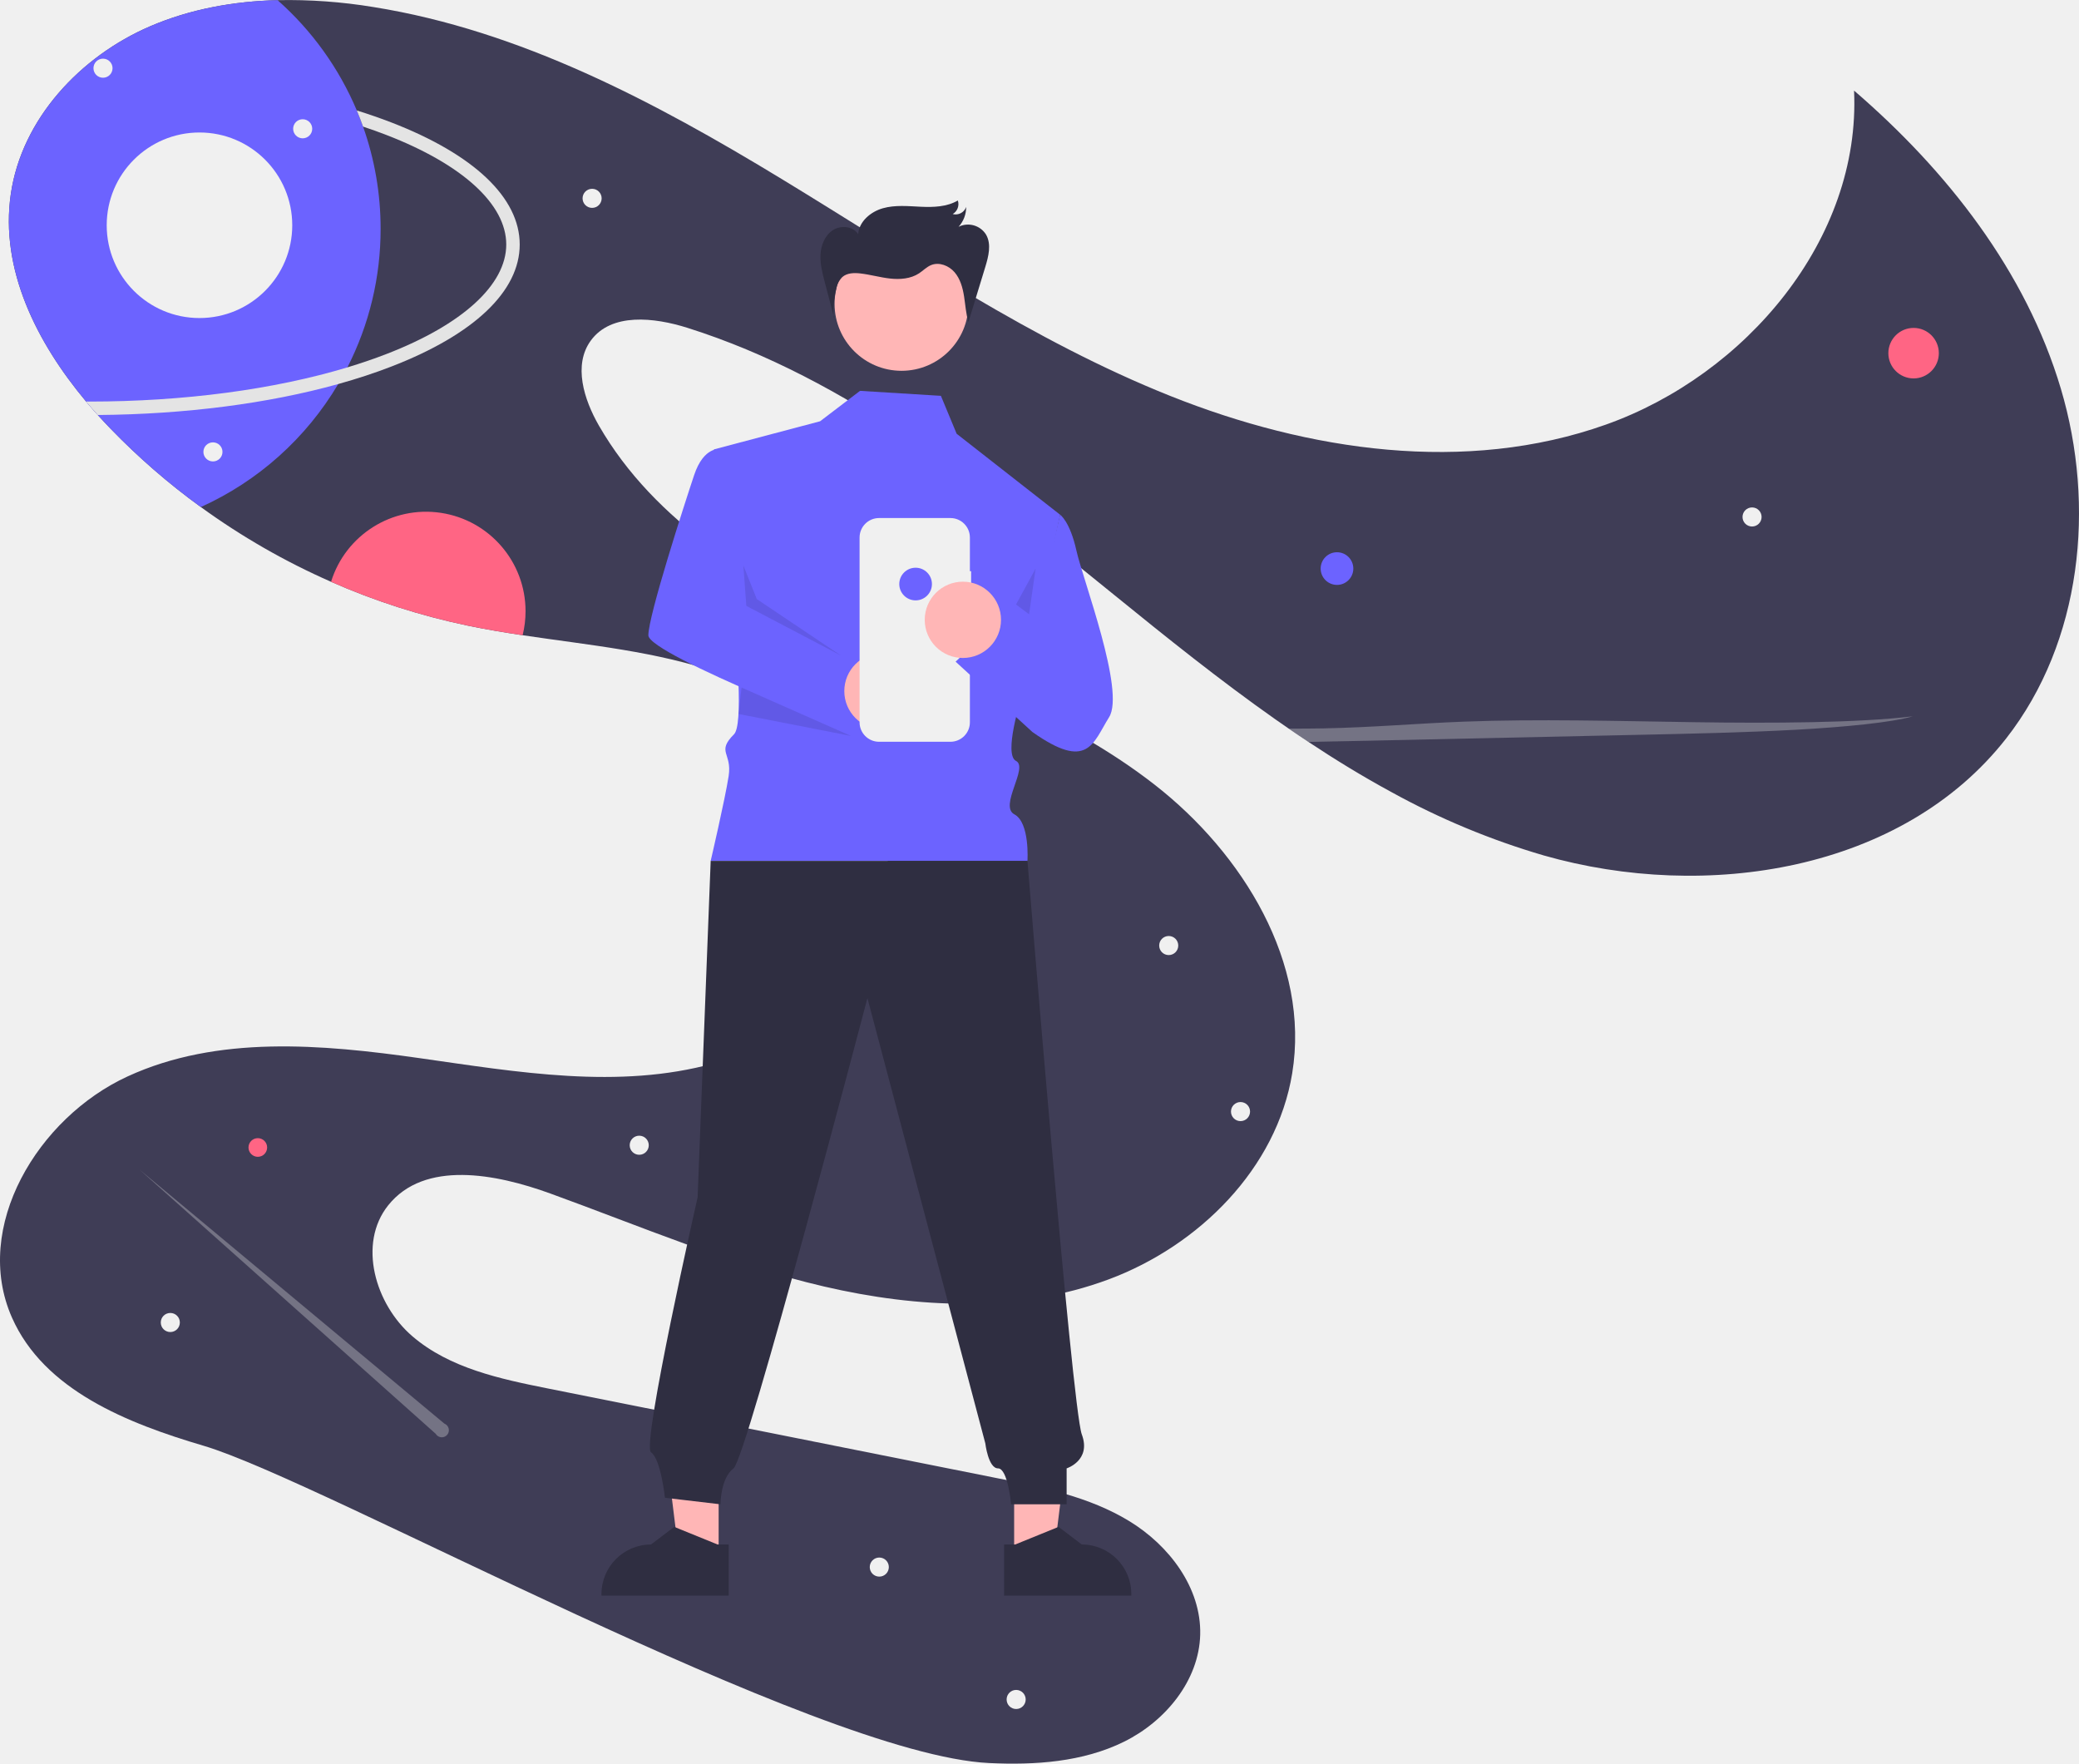
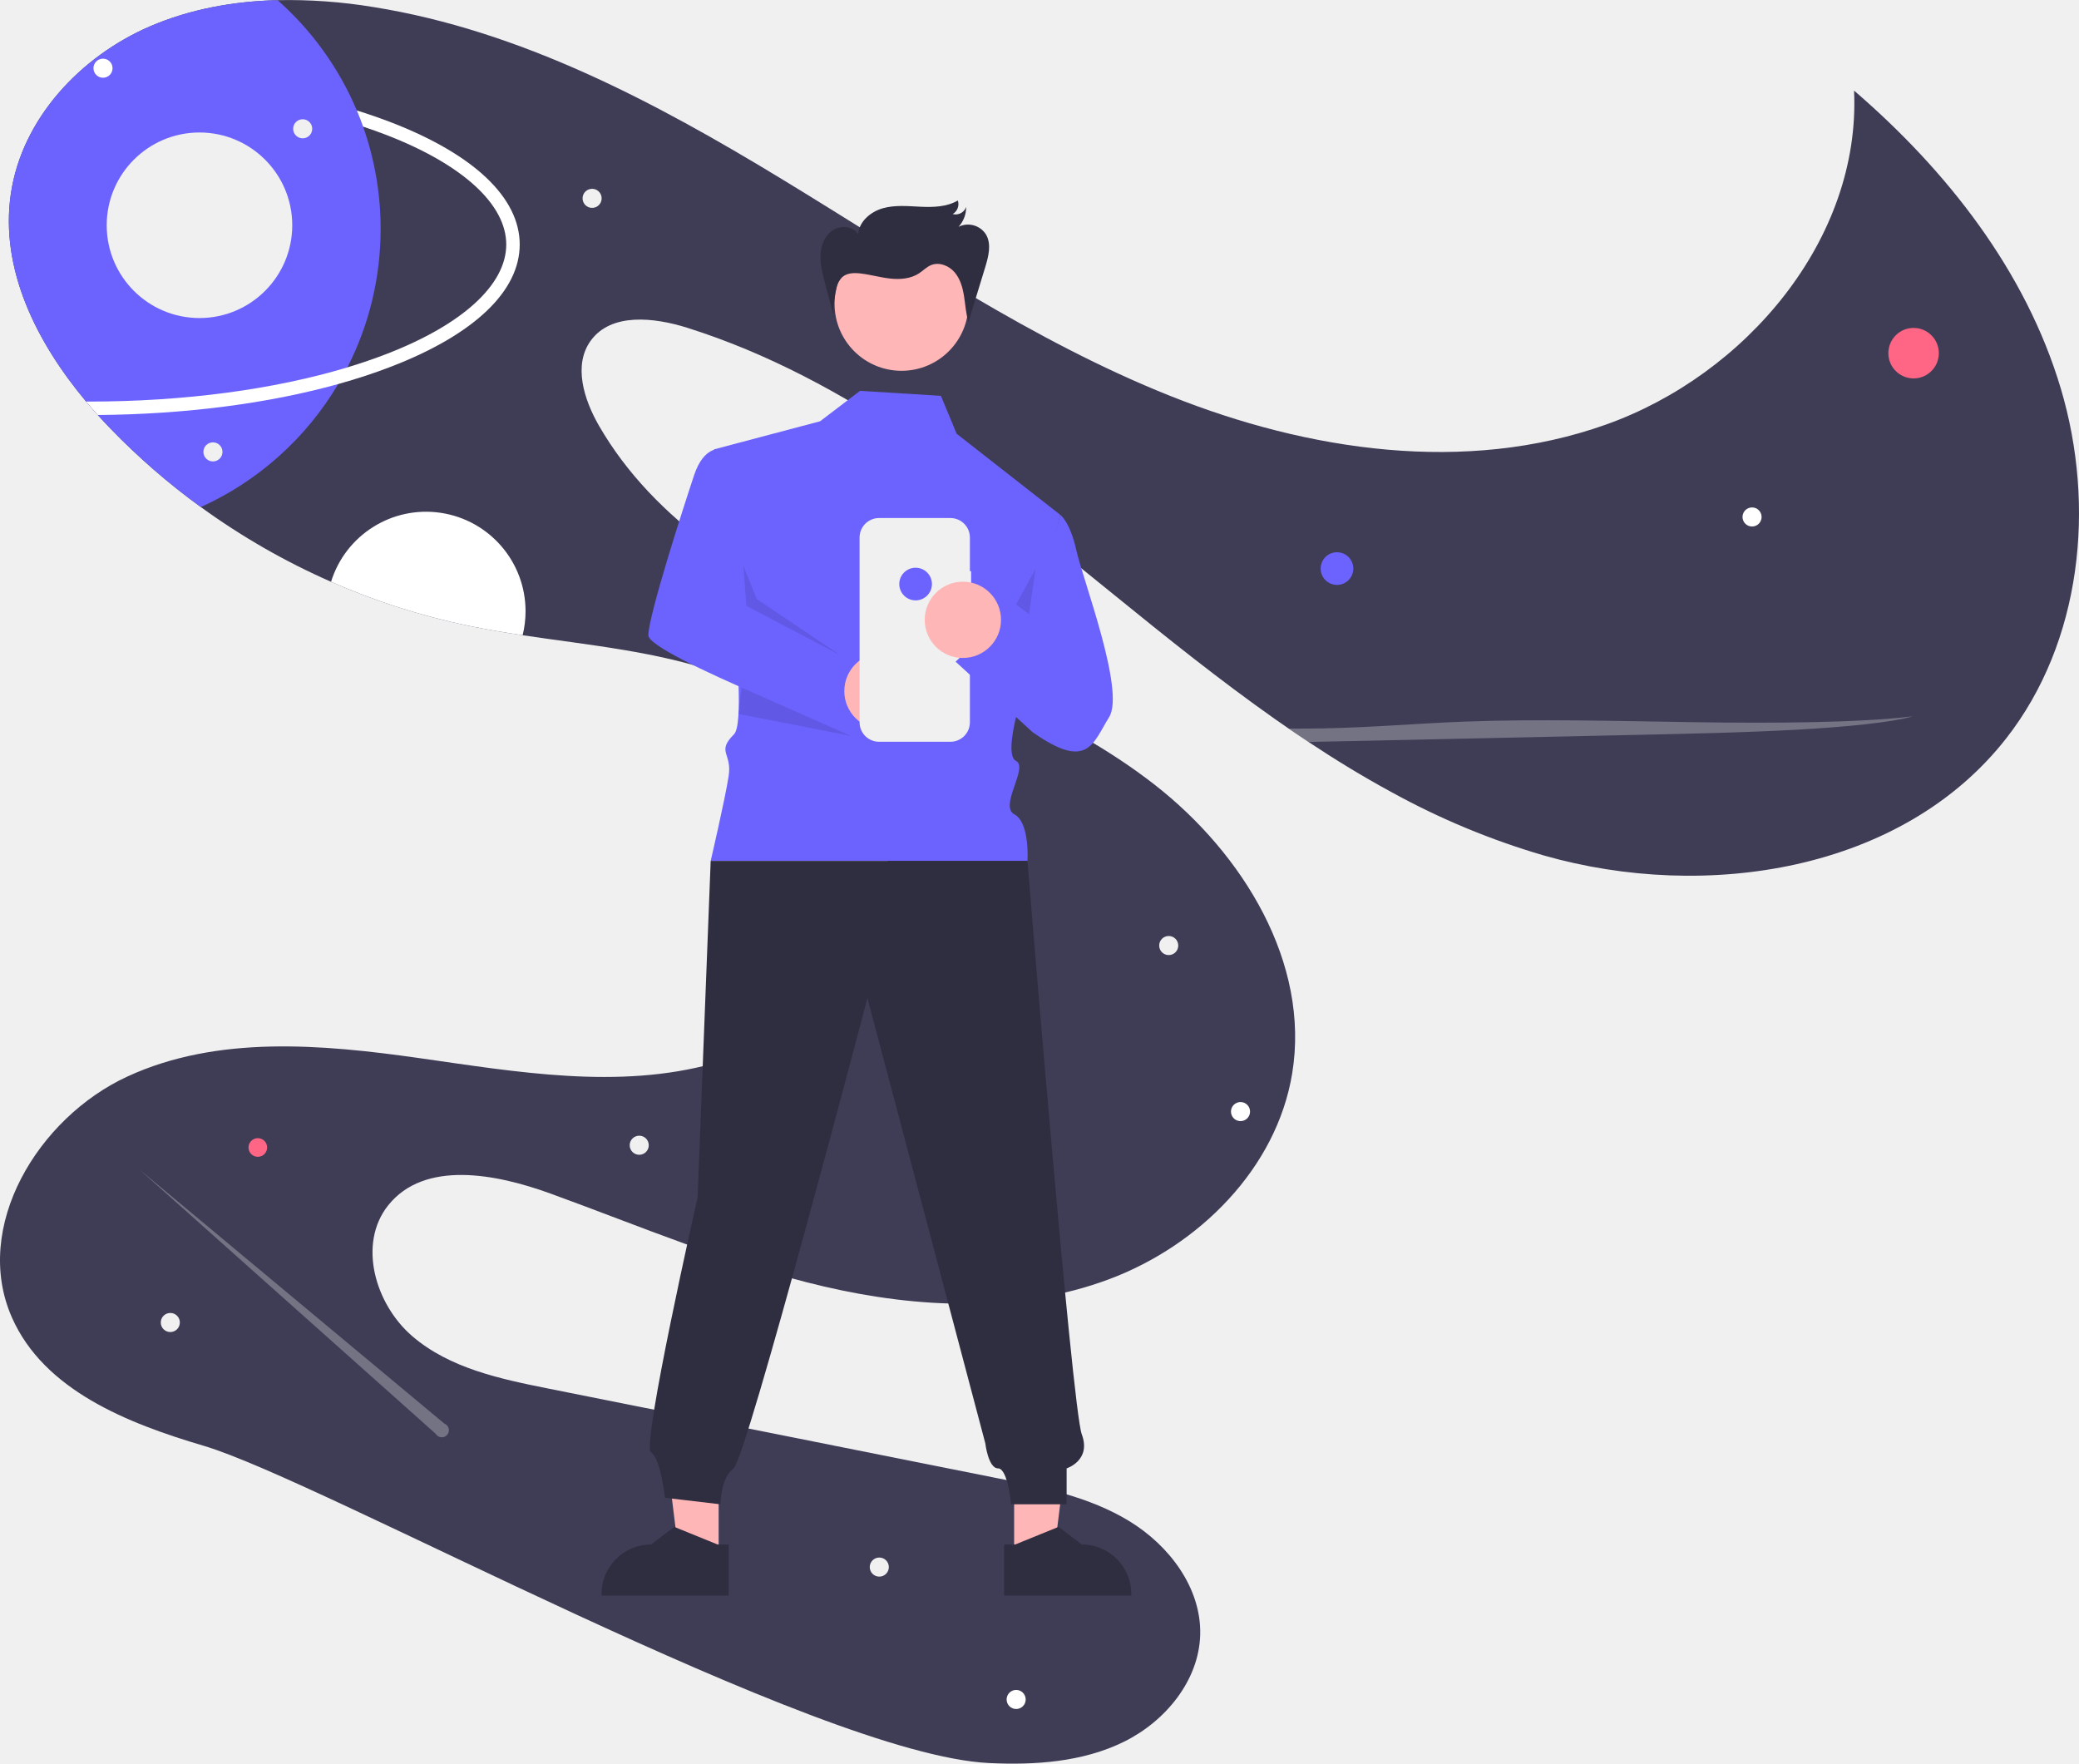
<svg xmlns="http://www.w3.org/2000/svg" id="a0179547-7667-4cb3-b9ae-32eca47089ab" data-name="Layer 1" width="926.632" height="785.994" viewBox="0 0 926.632 785.994">
  <path d="M1030.887,386.059c-46.34,59.26-133.78,72.83-206.13,52.19a335.51,335.51,0,0,1-68.1-28.35c-12.54-6.81-24.78-14.28-36.77-22.24-2.95-1.95-5.9-3.93-8.82-5.95q-2.985-2.04-5.95-4.13c-24.76-17.42-48.55-36.53-71.94-55.53-58.39-47.43-118.38-96.32-190.12-118.95-14.78-4.66-33.9-6.84-43.04,5.68-7.93,10.87-3.09,26.26,3.62,37.92,24.89,43.19,70.07,70.46,115.29,91.43,45.22,20.97,93.12,37.96,132.43,68.62,39.31,30.66,69.32,79.39,61.28,128.58-6.93,42.39-41.54,76.83-81.78,91.84-40.24,15-85.12,12.91-126.95,3.17-41.83-9.75-81.54-26.76-121.91-41.42-24.34-8.85-56.16-14.97-72.31,5.28-13.64,17.11-5.8,44.1,10.81,58.34s39.09,19.01,60.54,23.29q99.9,19.95,199.8,39.89c20.43,4.07,41.34,8.33,59.14,19.17,17.8,10.83,32.16,29.75,31.65,50.58-.51,20.53-15.54,38.67-33.96,47.76-18.41,9.08-39.67,10.48-60.18,9.5-76.86-3.68-297.21-125.79-350.06-141.4-33.96-10.02-71.09-24.74-85.41-57.12-17.83-40.31,11.51-89.08,51.56-107.49,40.04-18.42,86.46-14.34,130.1-8.14,43.64,6.2,88.72,14.09,131.2,2.31,42.479-11.78,81.4-50.18,77.21-94.06-3.65-38.18-38.04-66.95-74.23-79.63-28.33-9.93-58.47-12.63-88.229-17.1-8.26-1.23-16.49-2.61-24.64-4.31a307.086,307.086,0,0,1-60.75-19.5,312.924,312.924,0,0,1-58.04-33.31,305.265,305.265,0,0,1-40.32-35.01q-2.835-2.94-5.61-6.01c-1.76-1.96-3.5-3.96-5.2-6-22.12-26.43-38.46-58.98-33.56-92.52,4.89-33.45,30.96-61.3,62-74.68,17.94-7.73,37.29-11.19,56.88-11.69a233.796,233.796,0,0,1,42.78,3.08c65.41,10.46,125.35,42.24,181.96,76.65,56.6,34.41,111.76,72.18,173.29,96.71,61.53,24.54,131.57,34.93,193.99,12.74,62.42-22.18,113.7-82.7,110.65-148.87,41.4,35.65,76.58,80.46,92.16,132.82C1070.797,282.559,1064.536,343.019,1030.887,386.059Z" transform="translate(-136.6838 -57.00314) " fill="#3f3d56" />
  <circle cx="595.911" cy="253.394" r="7.278" fill="#6c63ff" />
  <circle cx="852.911" cy="157.394" r="11.252" fill="#ff6584" />
  <circle cx="114.911" cy="511.394" r="4.157" fill="#ff6584" />
-   <path d="M370.927,329.399a44.43,44.43,0,0,1-1.3,10.7c-8.26-1.23-16.49-2.61-24.64-4.31a307.086,307.086,0,0,1-60.75-19.5,44.337,44.337,0,0,1,86.69,13.11Z" transform="translate(-136.6838 -57.00314)" fill="#ff6584" />
-   <circle cx="780.911" cy="230.394" r="4.252" fill="#f0f0f0" />
+   <path d="M370.927,329.399a44.43,44.43,0,0,1-1.3,10.7c-8.26-1.23-16.49-2.61-24.64-4.31a307.086,307.086,0,0,1-60.75-19.5,44.337,44.337,0,0,1,86.69,13.11Z" transform="translate(-136.6838 -57.00314)" fill="#ffffff" />
+   <circle cx="780.911" cy="230.394" r="4.252" fill="#ffffff" />
  <circle cx="391.911" cy="698.394" r="4.252" fill="#f0f0f0" />
-   <circle cx="452.911" cy="757.394" r="4.252" fill="#f0f0f0" />
+   <circle cx="452.911" cy="757.394" r="4.252" fill="#ffffff" />
  <circle cx="75.911" cy="589.394" r="4.252" fill="#f0f0f0" />
  <circle cx="284.911" cy="510.394" r="4.252" fill="#f0f0f0" />
  <circle cx="263.911" cy="88.394" r="4.252" fill="#f0f0f0" />
  <circle cx="520.911" cy="421.394" r="4.252" fill="#f0f0f0" />
-   <circle cx="552.911" cy="495.394" r="4.252" fill="#f0f0f0" />
+   <circle cx="552.911" cy="495.394" r="4.252" fill="#ffffff" />
  <path d="M291.527,220.728q9.075-2.739,17.362-5.935c33.96-13.117,53.438-30.911,53.438-48.82s-19.478-35.703-53.438-48.82q-5.038-1.946-10.386-3.723a136.34,136.34,0,0,1-6.976,107.3Z" transform="translate(-136.6838 -57.00314)" fill="none" />
  <path d="M306.326,158.969a135.44,135.44,0,0,1-14.8,61.76q-1.935,3.78-4.1,7.43a136.431,136.431,0,0,1-61.23,54.82,305.269,305.269,0,0,1-40.32-35.01q-2.835-2.94-5.61-6.01c-1.76-1.96-3.5-3.96-5.2-6-22.12-26.43-38.46-58.98-33.56-92.52,4.89-33.45,30.96-61.3,62-74.68,17.94-7.73,37.29-11.19,56.88-11.69a136.126,136.126,0,0,1,35.33,49.16c1,2.37,1.92,4.77,2.79,7.2A135.756,135.756,0,0,1,306.326,158.969Z" transform="translate(-136.6838 -57.00314)" fill="#6c63ff" />
-   <path d="M368.326,165.969c0,20.83-20.34,40.15-57.28,54.42-7.39,2.86-15.3,5.45-23.62,7.77-31.14,8.68-68.2,13.49-107.16,13.8-1.76-1.96-3.5-3.96-5.2-6,.42.01.84.01,1.26.01,42.31,0,82.45-5.36,115.2-15.24,6.05-1.83,11.85-3.81,17.36-5.94,33.96-13.11,53.44-30.91,53.44-48.82,0-17.91-19.48-35.7-53.44-48.82q-5.04-1.95-10.38-3.72c-.87-2.43-1.79-4.83-2.79-7.2q7.98,2.49,15.33,5.32C347.987,125.819,368.326,145.149,368.326,165.969Z" transform="translate(-136.6838 -57.00314)" fill="#e4e4e4" />
-   <circle cx="45.911" cy="30.394" r="4.252" fill="#f0f0f0" />
+   <path d="M368.326,165.969c0,20.83-20.34,40.15-57.28,54.42-7.39,2.86-15.3,5.45-23.62,7.77-31.14,8.68-68.2,13.49-107.16,13.8-1.76-1.96-3.5-3.96-5.2-6,.42.01.84.01,1.26.01,42.31,0,82.45-5.36,115.2-15.24,6.05-1.83,11.85-3.81,17.36-5.94,33.96-13.11,53.44-30.91,53.44-48.82,0-17.91-19.48-35.7-53.44-48.82q-5.04-1.95-10.38-3.72c-.87-2.43-1.79-4.83-2.79-7.2q7.98,2.49,15.33,5.32C347.987,125.819,368.326,145.149,368.326,165.969Z" transform="translate(-136.6838 -57.00314)" fill="#ffffff" />
+   <circle cx="45.911" cy="30.394" r="4.252" fill="#ffffff" />
  <circle cx="134.911" cy="57.394" r="4.252" fill="#f0f0f0" />
  <circle cx="88.911" cy="100.394" r="41.348" fill="#f0f0f0" />
  <path d="M989.197,376.239c-9.28,2.74-29.74,4.76-52.24,6-22.49,1.23-47.16,1.77-71.52,2.29q-63.959,1.38-127.91,2.77-8.791.195-17.64.36c-2.95-1.95-5.9-3.93-8.82-5.95,5.23.03,10.46,0,15.65-.1,22.17-.44,40.94-2.17,62.32-2.99,32.9-1.27,68.42-.27,102.71.24C926.036,379.379,965.106,379.189,989.197,376.239Z" transform="translate(-136.6838 -57.00314)" fill="#f0f0f0" opacity="0.3" />
  <path d="M334.767,691.47,198.846,578.239,330.891,696.006a3.151,3.151,0,1,0,3.876-4.535Z" transform="translate(-136.6838 -57.00314)" fill="#f0f0f0" opacity="0.3" />
  <circle cx="94.911" cy="201.394" r="4.252" fill="#f0f0f0" />
  <polygon points="452.017 694.074 469.604 694.073 477.971 626.236 452.014 626.237 452.017 694.074" fill="#ffb6b6" />
  <path d="M584.215,745.335l4.95-0,19.327-7.86,10.359,7.859h.001a22.074,22.074,0,0,1,22.073,22.072v.717l-56.709.002Z" transform="translate(-136.6838 -57.00314)" fill="#2f2e41" />
  <polygon points="320.308 694.074 302.721 694.073 294.354 626.236 320.311 626.237 320.308 694.074" fill="#ffb6b6" />
  <path d="M461.477,768.125l-56.709-.002v-.717a22.074,22.074,0,0,1,22.073-22.072h.001l10.359-7.859,19.327,7.86,4.95 0Z" transform="translate(-136.6838 -57.00314)" fill="#2f2e41" />
  <path d="M520.009,231.191,502.201,244.751,454.896,257.279s16.95,118.96,8.95,126.96-.785,8.215-2.393,18.608-8.013,37.831-8.013,37.831l141.188,0s1.138-17.052-5.822-20.745,6.416-20.929.728-23.811,2.312-27.882,2.312-27.882l17.337-81.85-46.114-36.08-7.013-16.898Z" transform="translate(-136.6838 -57.00314)" fill="#6c63ff" />
  <circle cx="405.545" cy="274.328" r="6.161" fill="#f2f2f2" />
  <path d="M453.441,440.678l-5.822,149.921S422.48,701.328,426.846,704.239s6.216,20.269,6.216,20.269l24.744,2.911s0-11.644,5.822-16.011,59.677-209.598,59.677-209.598l52.54,198.429s1.315,11.169,5.682,11.169,5.822,16.011,5.822,16.011h24.744v-16.011s11.118-3.525,6.752-15.169-24.218-255.562-24.218-255.562Z" transform="translate(-136.6838 -57.00314)" fill="#2f2e41" />
  <circle cx="401.817" cy="135.415" r="29.839" fill="#ffb6b6" />
  <polygon points="452.85 269.414 458.672 273.781 461.583 253.403 452.85 269.414" opacity="0.1" style="isolation:isolate" />
  <path d="M457.687,257.163s-7.278-1.456-11.644,11.644-20.378,62.588-20.378,71.322S525.375,387.396,525.375,387.396L515,351l-45.669-23.971Z" transform="translate(-136.6838 -57.00314)" fill="#6c63ff" />
  <circle cx="393.316" cy="307.997" r="17" fill="#ffb6b6" />
  <polygon points="331.316 251.997 332.647 270.026 374.878 292.192 337.316 266.997 331.316 251.997" opacity="0.1" style="isolation:isolate" />
  <path d="M569.523,311.57h-.548V296.562a8.686,8.686,0,0,0-8.686-8.686H528.492a8.686,8.686,0,0,0-8.686,8.686v82.337a8.686,8.686,0,0,0,8.686,8.686h31.797a8.686,8.686,0,0,0,8.686-8.686V322.254h.548Z" transform="translate(-136.6838 -57.00314)" fill="#f0f0f0" />
  <path d="M609.184,286.39s4.367,2.911,7.278,16.011,21.833,62.588,14.555,74.233-9.426,24.072-34.17,6.606l-34.24-31.35,24.744-23.289,10.189,7.278Z" transform="translate(-136.6838 -57.00314)" fill="#6c63ff" />
  <circle cx="408.095" cy="260.292" r="7.278" fill="#6c63ff" />
  <circle cx="429.163" cy="276.236" r="17" fill="#ffb6b6" />
  <polygon points="330.514 306.41 379.316 327.997 329.158 318.194 330.514 306.41" opacity="0.1" style="isolation:isolate" />
  <path d="M508.397,198.365,504.3,182.773c-1.069-4.068-2.147-8.219-1.907-12.418s2.022-8.533,5.56-10.808,8.939-1.738,11.216,1.799c.433-5.648,5.571-9.992,11.022-11.531s11.239-.93,16.897-.671,11.631.078,16.514-2.791a5.112,5.112,0,0,1-2.289,6.041,4.963,4.963,0,0,0,5.995-3.162,12.88,12.88,0,0,1-3.381,8.845A9.475,9.475,0,0,1,576.173,161.545c2.492,4.321,1.096,9.747-.362,14.517l-7.484,24.482c-1.135-3.722-1.349-7.651-1.956-11.494s-1.687-7.768-4.224-10.718-6.846-4.659-10.451-3.194c-2.022.822-3.565,2.489-5.39,3.686-3.746,2.455-8.512,2.807-12.963,2.308s-8.789-1.767-13.24-2.273c-2.787-.317-5.896-.233-7.999,1.623a10.281,10.281,0,0,0-2.738,5.467,43.486,43.486,0,0,0-1.158,12.541" transform="translate(-136.6838 -57.00314)" fill="#2f2e41" />
</svg>
